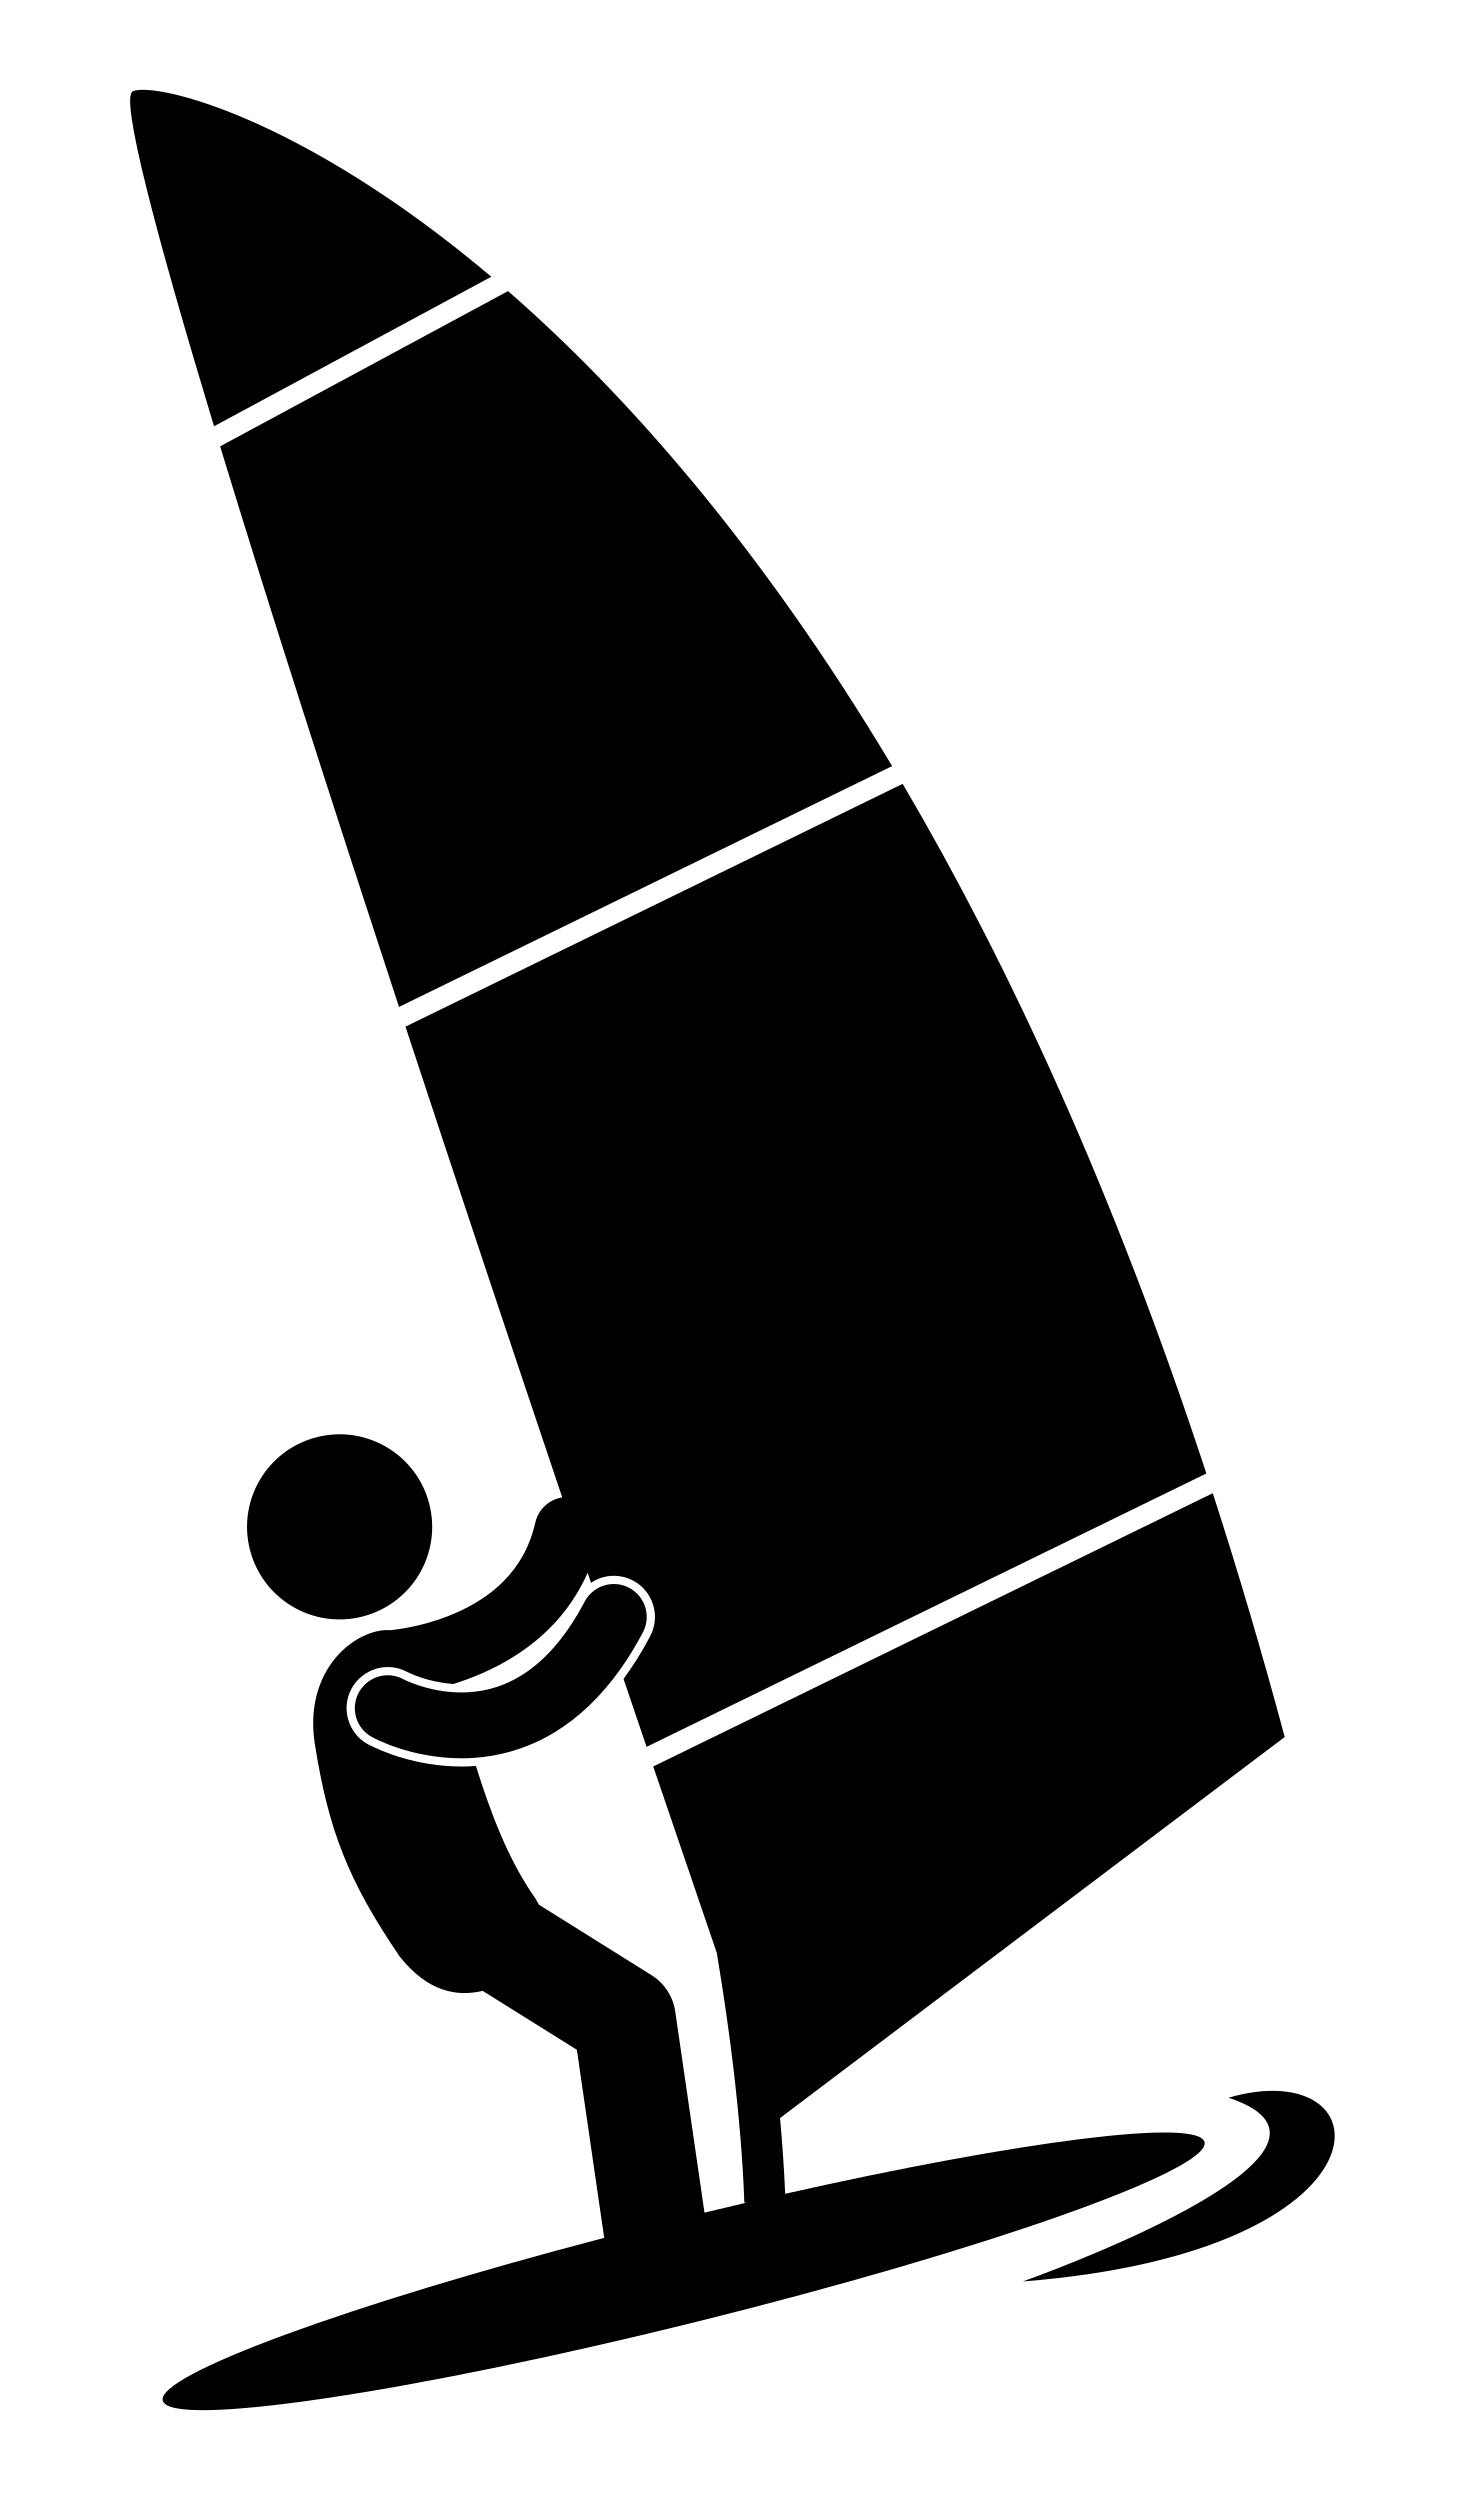
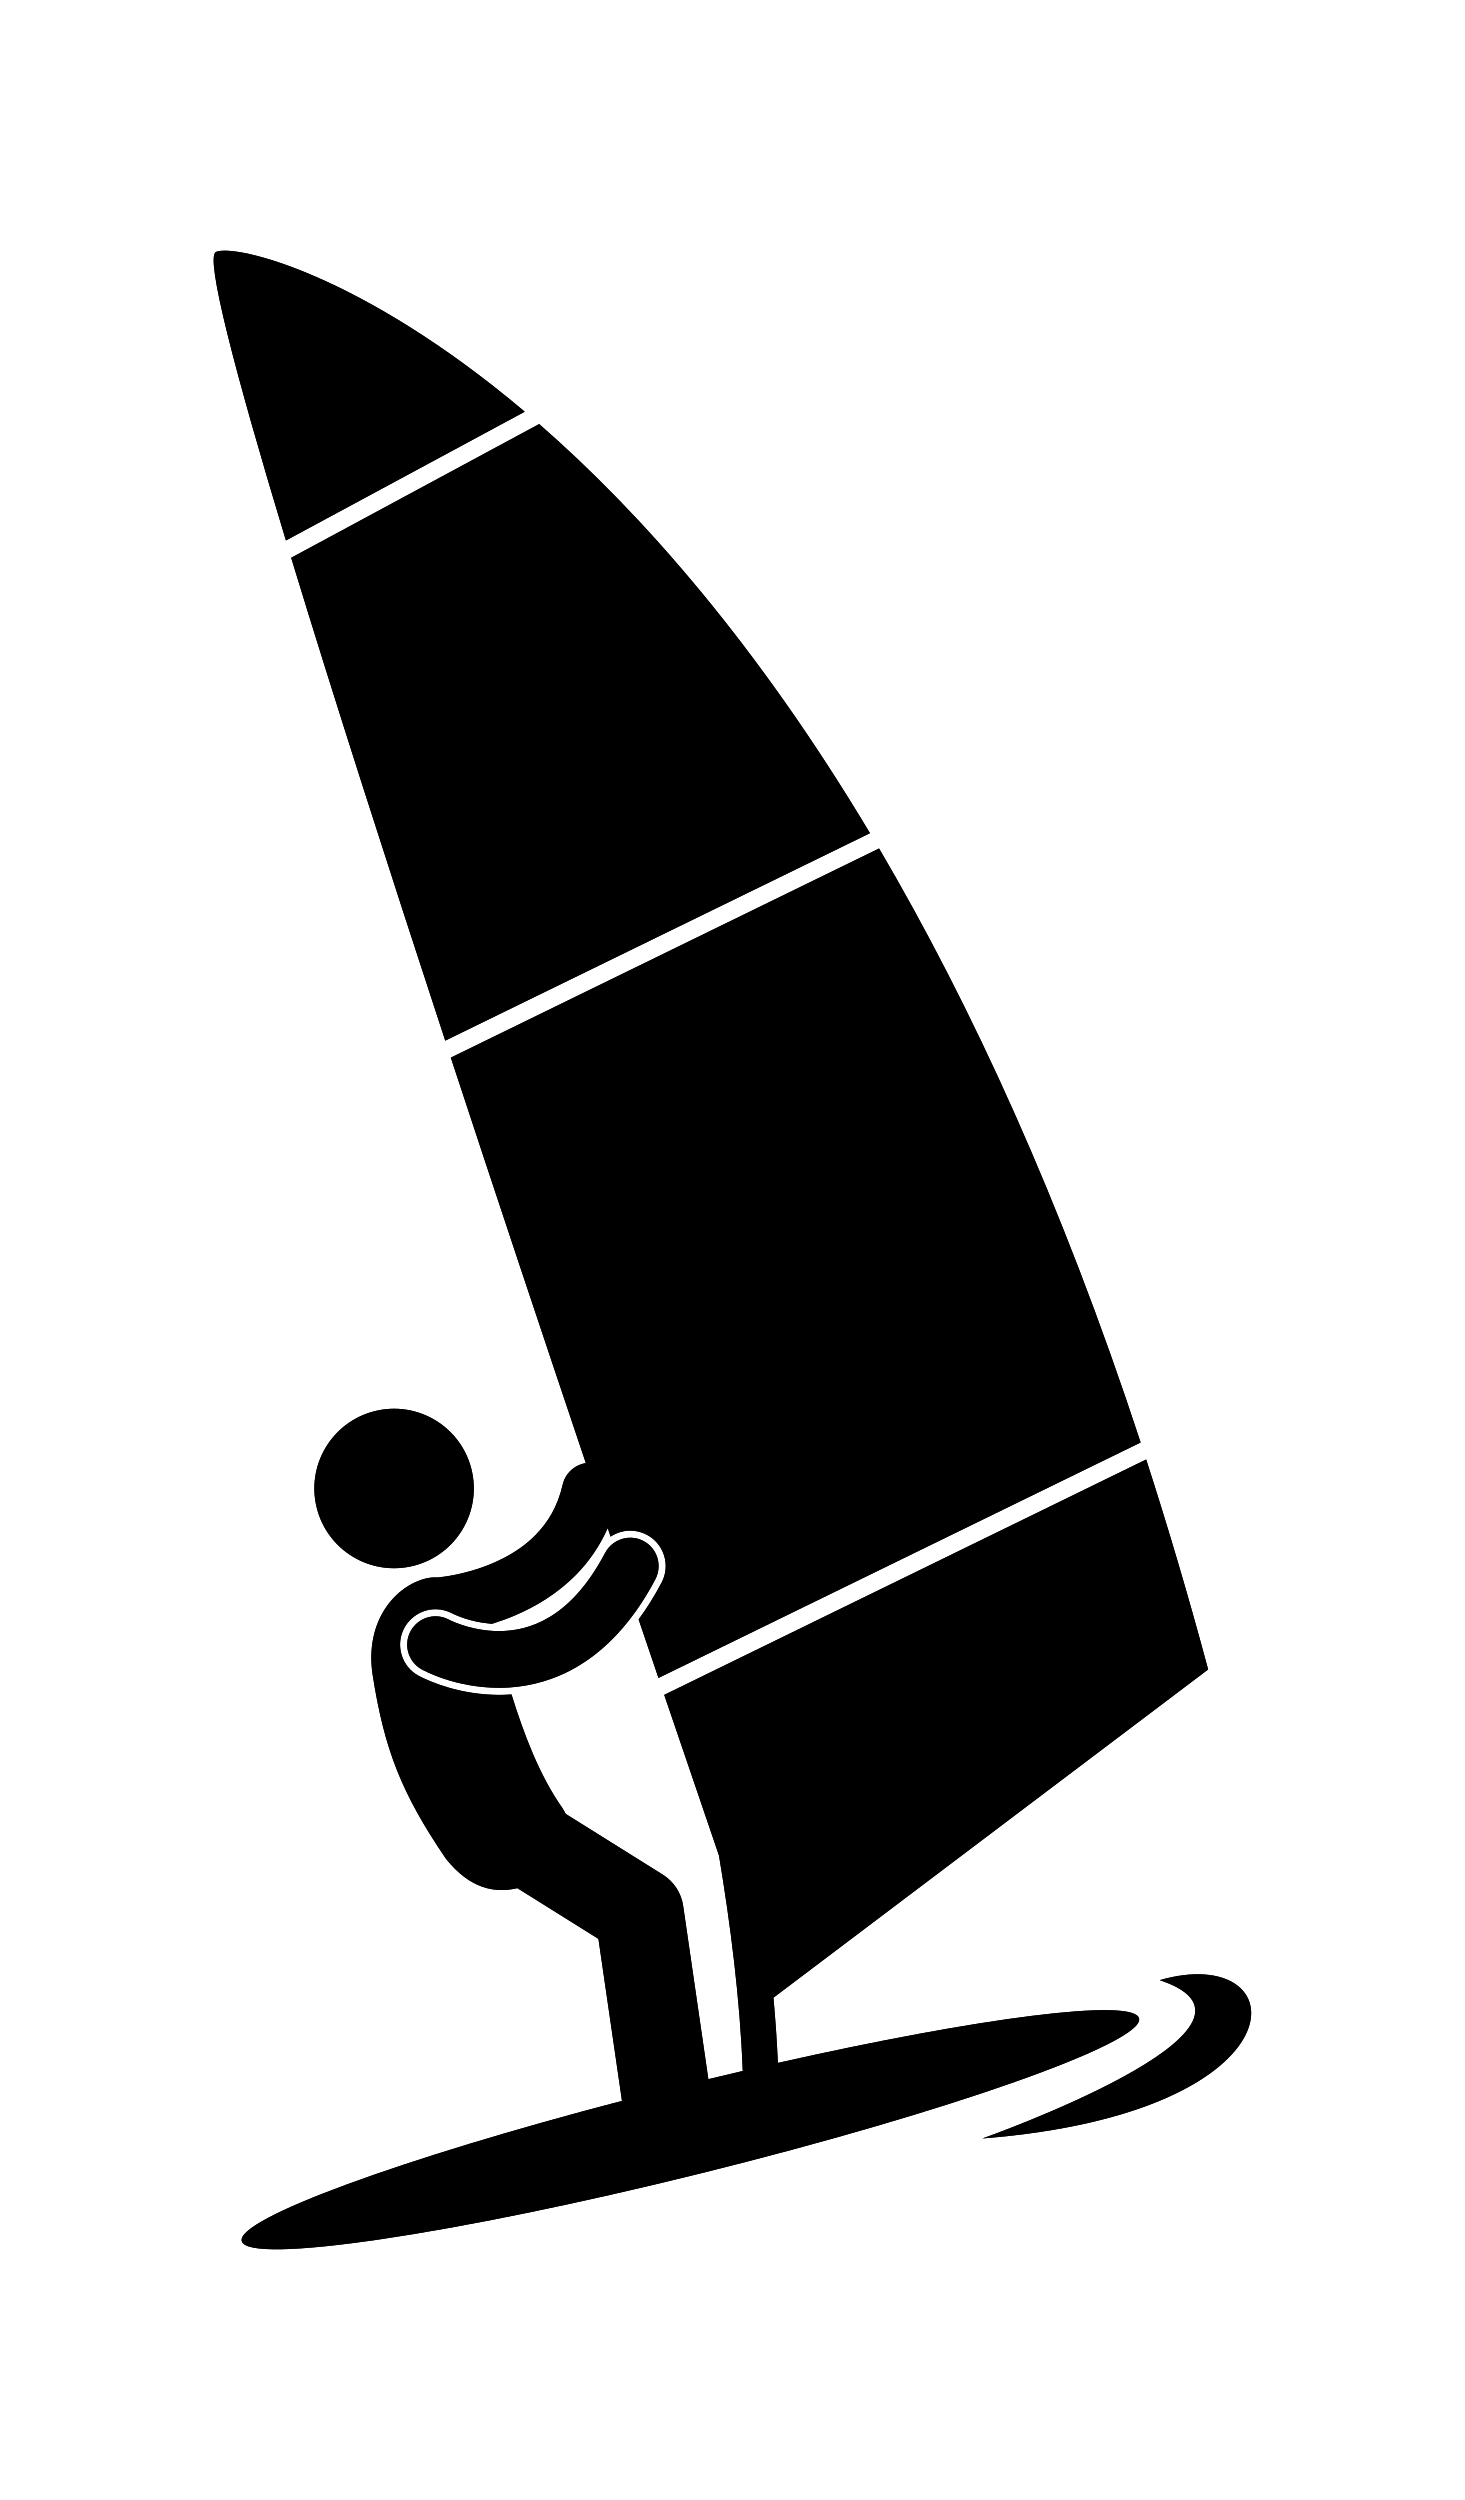
<svg xmlns="http://www.w3.org/2000/svg" version="1.1" id="Layer_1" x="0px" y="0px" viewBox="0 0 272.37 464.845" enable-background="new 0 0 292.755 563.939" xml:space="preserve" width="300" height="512">
  <defs id="defs197" />
-   <g id="g192" transform="matrix(0.7650613,0,0,0.7650613,24.19734,16.69843)">
+   <g id="g192" transform="matrix(0.6589776,0,0,0.6589776,39.72561,46.6108)">
    <path d="m 261.114,498.775 c -1.453,-5.862 -44.997,-0.259 -101.917,12.568 -0.257,-6.068 -0.685,-12.235 -1.247,-18.408 L 280.606,400.323 c -5.576,-20.779 -11.422,-40.502 -17.484,-59.245 l -121.008,59.101 -9.207,4.496 -5.774,2.82 c 5.835,17.172 11.069,32.516 15.454,45.335 3.2,19.139 5.968,40.644 6.689,60.675 l 0.591,-0.021 c -3.389,0.79 -6.817,1.604 -10.28,2.441 l -7.111,-48.901 c -0.529,-3.625 -2.635,-6.854 -5.739,-8.798 L 99.365,441.1 c -0.297,-0.532 -0.61,-1.079 -0.954,-1.652 -6.573,-9.315 -10.972,-21.163 -14.369,-32.076 -1.238,0.095 -2.396,0.135 -3.454,0.135 H 80.583 80.483 c -11.087,-0.049 -19.413,-3.728 -22.477,-5.307 l -0.133,-0.068 -0.04,-0.018 -0.049,-0.028 c -2.34,-1.286 -4.037,-3.408 -4.783,-5.972 -0.743,-2.566 -0.445,-5.267 0.844,-7.608 0.507,-0.921 1.158,-1.728 1.899,-2.43 1.83,-1.732 4.269,-2.751 6.867,-2.751 1.653,0 3.301,0.42 4.762,1.212 0.196,0.096 0.398,0.194 0.68,0.319 0.577,0.26 1.53,0.654 2.759,1.06 1.761,0.58 4.328,1.241 7.318,1.487 0.144,0.012 0.287,0.024 0.433,0.033 2.088,-0.651 4.292,-1.438 6.562,-2.406 5.701,-2.451 11.827,-6.048 17.153,-11.464 3.508,-3.553 6.61,-7.951 8.916,-13.135 0.273,0.81 0.543,1.61 0.814,2.415 1.613,-1.077 3.525,-1.696 5.545,-1.696 1.611,0 3.22,0.398 4.651,1.153 2.362,1.244 4.102,3.332 4.894,5.884 0.793,2.551 0.543,5.258 -0.701,7.621 -1.992,3.796 -4.16,7.26 -6.487,10.398 1.917,5.658 3.786,11.168 5.603,16.517 l 6.202,-3.029 9.19,-4.488 120.656,-58.928 C 239.073,267.795 213.667,212.759 187.75,168.674 L 66.918,227.688 c 12.751,38.782 25.911,78.2 38.097,114.406 -3.135,0.501 -5.801,2.847 -6.543,6.13 -1.416,6.173 -4.143,10.575 -7.607,14.131 -5.169,5.302 -12.328,8.492 -18.292,10.18 -2.97,0.85 -5.604,1.335 -7.444,1.601 -0.814,0.117 -1.462,0.19 -1.924,0.235 -1.088,-0.072 -2.186,0.012 -3.279,0.275 -8.551,2.064 -17.377,11.901 -15.062,27.211 3.303,21.033 8.084,33.351 20.658,51.847 6.86,8.604 13.865,9.791 20.17,8.331 l 22.878,14.315 6.646,45.705 C 53.18,538.273 6.372,555.365 7.922,561.614 c 1.684,6.784 59.728,-1.786 129.644,-19.139 69.916,-17.353 125.231,-36.918 123.547,-43.7 z" id="path180" />
    <path d="m 0.665,0.347 c -3.177,1.337 5.303,33.772 19.725,81.423 L 87.775,45.431 C 41.578,6.407 6.094,-1.938 0.665,0.347 Z" id="path182" />
    <path d="M 91.841,48.919 21.871,86.651 c 11.804,38.766 27.254,86.846 43.472,136.241 L 185.189,164.358 C 153.231,110.951 120.619,74.022 91.841,48.919 Z" id="path184" />
    <path d="m 56.528,371.04 c 12.031,-3.102 19.268,-15.368 16.166,-27.398 -3.102,-12.03 -15.371,-19.268 -27.4,-16.165 -12.029,3.102 -19.268,15.368 -16.166,27.399 3.103,12.028 15.371,19.268 27.4,16.164 z" id="path186" />
    <path d="m 119.122,383.879 c 1.926,-2.709 3.77,-5.696 5.506,-9.003 2.058,-3.91 0.556,-8.748 -3.354,-10.805 -2.854,-1.502 -6.199,-1.101 -8.599,0.744 -0.887,0.683 -1.649,1.555 -2.204,2.61 -5.08,9.623 -10.521,14.966 -15.571,18.054 -5.062,3.069 -9.93,4.013 -14.408,4.027 -0.556,0.001 -1.103,-0.018 -1.643,-0.047 -1.84,-0.101 -3.573,-0.36 -5.133,-0.695 -1.313,-0.281 -2.507,-0.614 -3.526,-0.95 -1.289,-0.424 -2.307,-0.845 -2.958,-1.137 -0.326,-0.146 -0.56,-0.26 -0.692,-0.327 -0.065,-0.032 -0.106,-0.054 -0.119,-0.059 v 9e-4 c -3.216,-1.746 -7.101,-1.052 -9.537,1.45 -0.492,0.506 -0.93,1.078 -1.286,1.727 -2.13,3.871 -0.717,8.734 3.154,10.863 0.671,0.326 9.276,5.119 21.74,5.175 0.031,0 0.064,0 0.096,0 0.928,0 1.88,-0.033 2.849,-0.096 6.146,-0.401 13.048,-2.151 19.786,-6.267 5.625,-3.418 11.032,-8.42 15.9,-15.266 z" id="path188" />
    <path d="m 266.94,487.99 c 39.416,13.083 -50,44.666 -50,44.666 92.668,-7.333 88.689,-55.844 50,-44.666 z" id="path190" />
  </g>
+   <g id="g183" transform="matrix(0.6589776,0,0,0.6589776,39.72561,46.6108)">
+     <path d="m 261.114,498.775 c -1.453,-5.862 -44.997,-0.259 -101.917,12.568 -0.257,-6.068 -0.685,-12.235 -1.247,-18.408 L 280.606,400.323 c -5.576,-20.779 -11.422,-40.502 -17.484,-59.245 l -121.008,59.101 -9.207,4.496 -5.774,2.82 c 5.835,17.172 11.069,32.516 15.454,45.335 3.2,19.139 5.968,40.644 6.689,60.675 l 0.591,-0.021 c -3.389,0.79 -6.817,1.604 -10.28,2.441 l -7.111,-48.901 c -0.529,-3.625 -2.635,-6.854 -5.739,-8.798 L 99.365,441.1 c -0.297,-0.532 -0.61,-1.079 -0.954,-1.652 -6.573,-9.315 -10.972,-21.163 -14.369,-32.076 -1.238,0.095 -2.396,0.135 -3.454,0.135 H 80.583 80.483 c -11.087,-0.049 -19.413,-3.728 -22.477,-5.307 l -0.133,-0.068 -0.04,-0.018 -0.049,-0.028 c -2.34,-1.286 -4.037,-3.408 -4.783,-5.972 -0.743,-2.566 -0.445,-5.267 0.844,-7.608 0.507,-0.921 1.158,-1.728 1.899,-2.43 1.83,-1.732 4.269,-2.751 6.867,-2.751 1.653,0 3.301,0.42 4.762,1.212 0.196,0.096 0.398,0.194 0.68,0.319 0.577,0.26 1.53,0.654 2.759,1.06 1.761,0.58 4.328,1.241 7.318,1.487 0.144,0.012 0.287,0.024 0.433,0.033 2.088,-0.651 4.292,-1.438 6.562,-2.406 5.701,-2.451 11.827,-6.048 17.153,-11.464 3.508,-3.553 6.61,-7.951 8.916,-13.135 0.273,0.81 0.543,1.61 0.814,2.415 1.613,-1.077 3.525,-1.696 5.545,-1.696 1.611,0 3.22,0.398 4.651,1.153 2.362,1.244 4.102,3.332 4.894,5.884 0.793,2.551 0.543,5.258 -0.701,7.621 -1.992,3.796 -4.16,7.26 -6.487,10.398 1.917,5.658 3.786,11.168 5.603,16.517 l 6.202,-3.029 9.19,-4.488 120.656,-58.928 C 239.073,267.795 213.667,212.759 187.75,168.674 L 66.918,227.688 c 12.751,38.782 25.911,78.2 38.097,114.406 -3.135,0.501 -5.801,2.847 -6.543,6.13 -1.416,6.173 -4.143,10.575 -7.607,14.131 -5.169,5.302 -12.328,8.492 -18.292,10.18 -2.97,0.85 -5.604,1.335 -7.444,1.601 -0.814,0.117 -1.462,0.19 -1.924,0.235 -1.088,-0.072 -2.186,0.012 -3.279,0.275 -8.551,2.064 -17.377,11.901 -15.062,27.211 3.303,21.033 8.084,33.351 20.658,51.847 6.86,8.604 13.865,9.791 20.17,8.331 l 22.878,14.315 6.646,45.705 C 53.18,538.273 6.372,555.365 7.922,561.614 c 1.684,6.784 59.728,-1.786 129.644,-19.139 69.916,-17.353 125.231,-36.918 123.547,-43.7 z" id="path170" />
+     <path d="m 0.665,0.347 c -3.177,1.337 5.303,33.772 19.725,81.423 L 87.775,45.431 C 41.578,6.407 6.094,-1.938 0.665,0.347 Z" id="path172" />
+     <path d="M 91.841,48.919 21.871,86.651 c 11.804,38.766 27.254,86.846 43.472,136.241 L 185.189,164.358 C 153.231,110.951 120.619,74.022 91.841,48.919 Z" id="path174" />
+     <path d="m 56.528,371.04 c 12.031,-3.102 19.268,-15.368 16.166,-27.398 -3.102,-12.03 -15.371,-19.268 -27.4,-16.165 -12.029,3.102 -19.268,15.368 -16.166,27.399 3.103,12.028 15.371,19.268 27.4,16.164 z" id="path176" />
+     <path d="m 119.122,383.879 c 1.926,-2.709 3.77,-5.696 5.506,-9.003 2.058,-3.91 0.556,-8.748 -3.354,-10.805 -2.854,-1.502 -6.199,-1.101 -8.599,0.744 -0.887,0.683 -1.649,1.555 -2.204,2.61 -5.08,9.623 -10.521,14.966 -15.571,18.054 -5.062,3.069 -9.93,4.013 -14.408,4.027 -0.556,0.001 -1.103,-0.018 -1.643,-0.047 -1.84,-0.101 -3.573,-0.36 -5.133,-0.695 -1.313,-0.281 -2.507,-0.614 -3.526,-0.95 -1.289,-0.424 -2.307,-0.845 -2.958,-1.137 -0.326,-0.146 -0.56,-0.26 -0.692,-0.327 -0.065,-0.032 -0.106,-0.054 -0.119,-0.059 v 9e-4 c -3.216,-1.746 -7.101,-1.052 -9.537,1.45 -0.492,0.506 -0.93,1.078 -1.286,1.727 -2.13,3.871 -0.717,8.734 3.154,10.863 0.671,0.326 9.276,5.119 21.74,5.175 0.031,0 0.064,0 0.096,0 0.928,0 1.88,-0.033 2.849,-0.096 6.146,-0.401 13.048,-2.151 19.786,-6.267 5.625,-3.418 11.032,-8.42 15.9,-15.266 z" id="path178" />
+     <path d="m 266.94,487.99 c 39.416,13.083 -50,44.666 -50,44.666 92.668,-7.333 88.689,-55.844 50,-44.666 z" id="path181" />
+   </g>
</svg>
